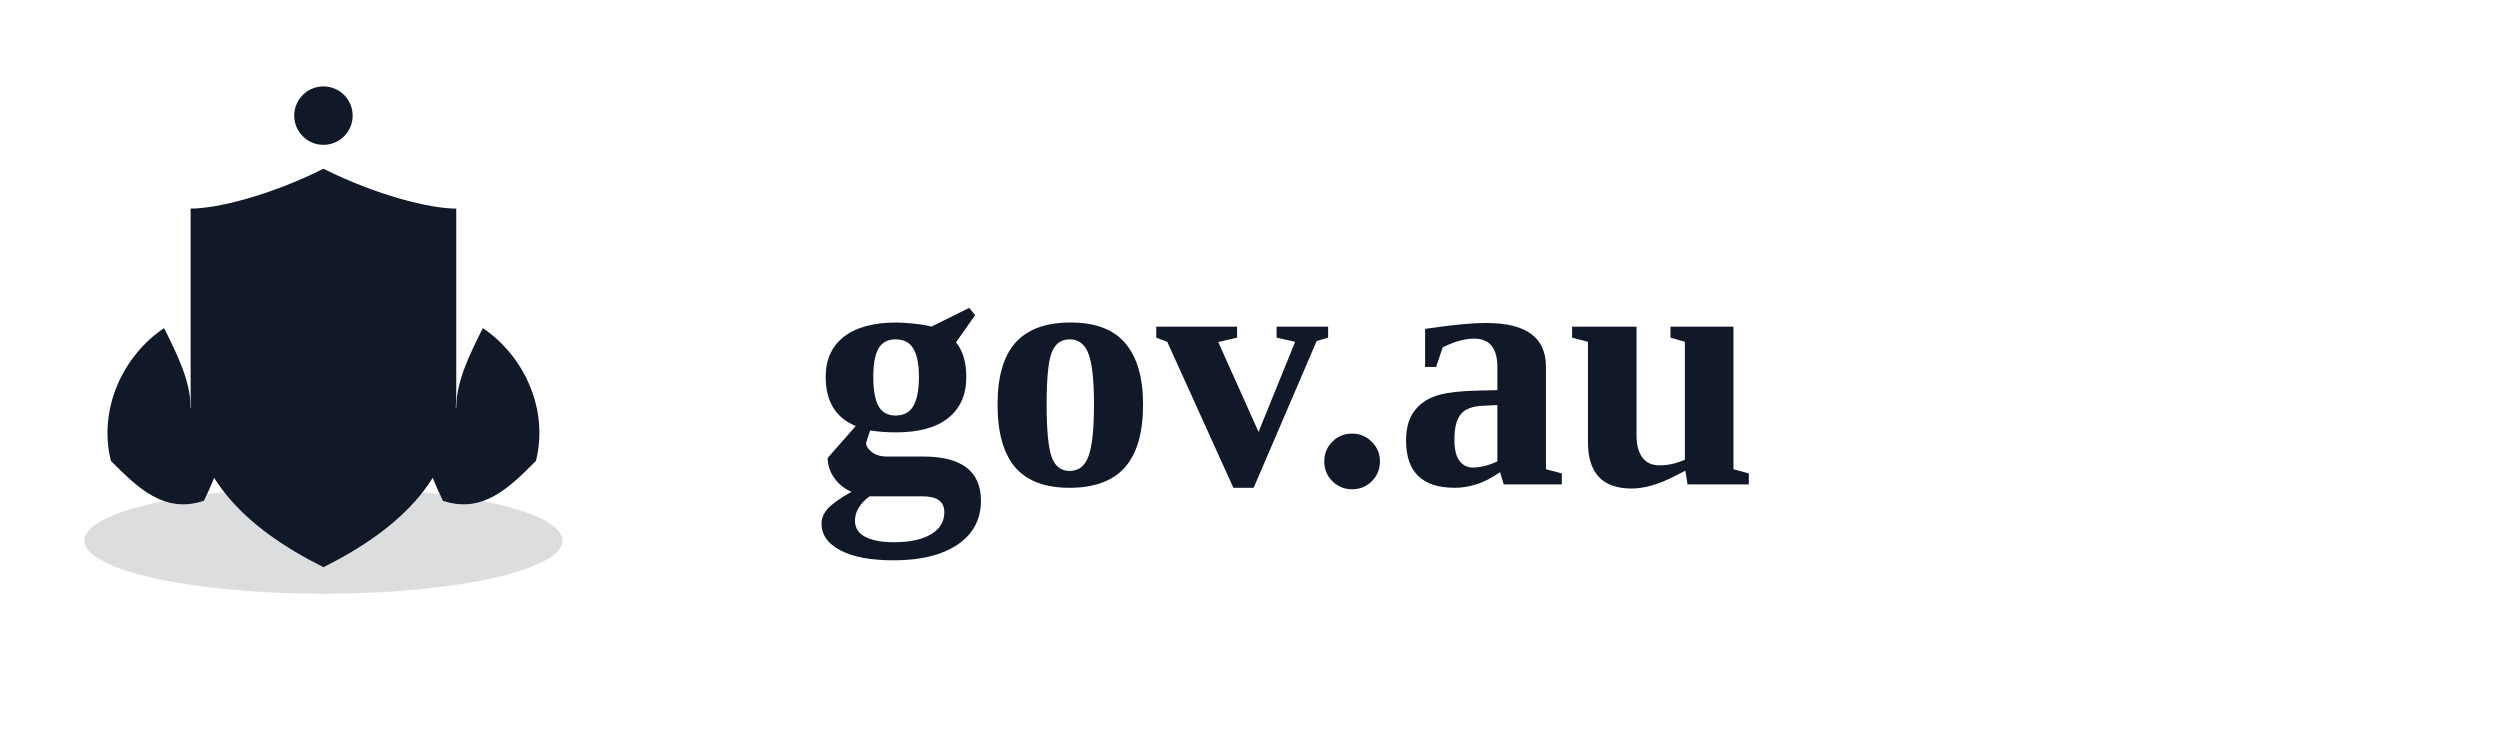
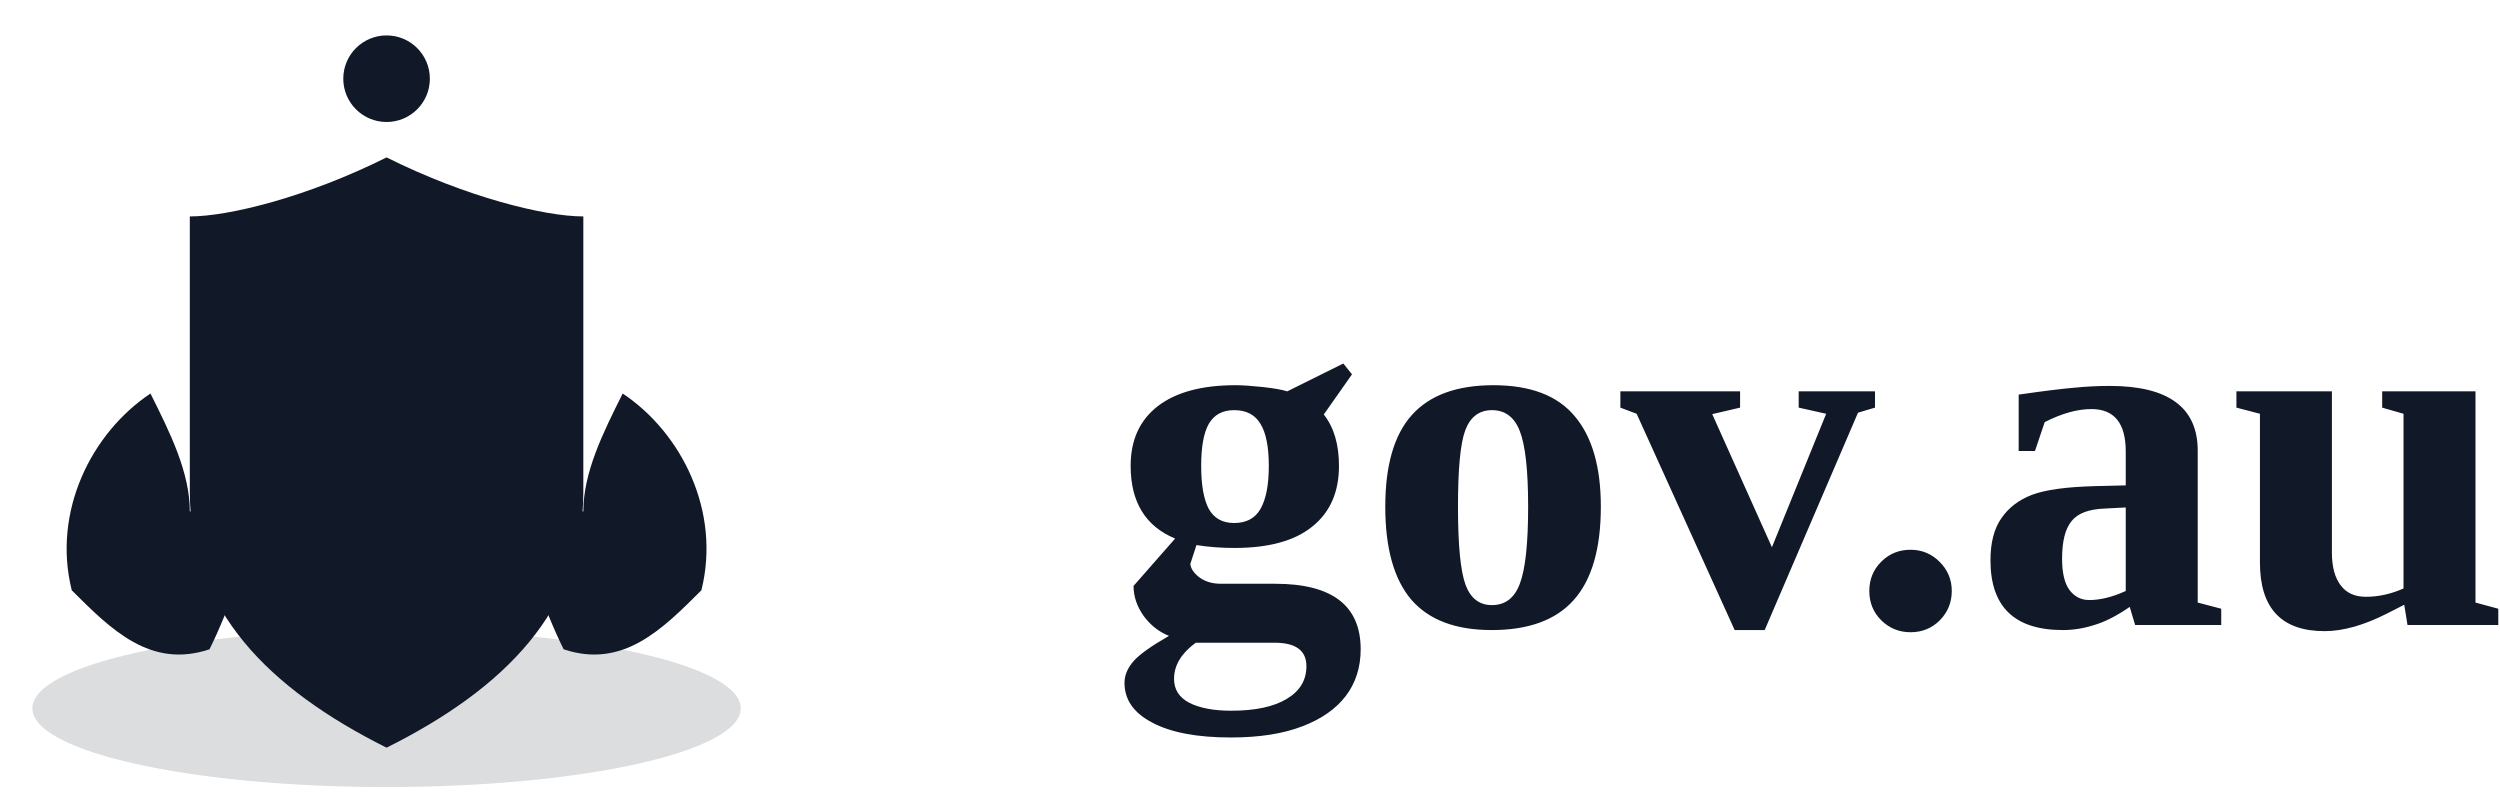
- <svg xmlns="http://www.w3.org/2000/svg" viewBox="0 0 160 48" fill="none" role="img" aria-label="gov.au">
+ <svg xmlns="http://www.w3.org/2000/svg" viewBox="4 4 108 35" fill="none" role="img" aria-label="gov.au">
  <g fill="#111827" transform="translate(2,4) scale(0.85)">
    <ellipse cx="22" cy="36" rx="18" ry="4" opacity="0.15" />
    <path d="M22 8c4 2 8 3 10 3v14c0 6-4 10-10 13-6-3-10-7-10-13V11c2 0 6-1 10-3z" />
    <path d="M6 30c-1-4 1-8 4-10 1 2 2 4 2 6l4-1c-1 3-2 6-3 8-3 1-5-1-7-3z" />
    <path d="M38 30c1-4-1-8-4-10-1 2-2 4-2 6l-4-1c1 3 2 6 3 8 3 1 5-1 7-3z" />
    <circle cx="22" cy="4" r="2.2" />
  </g>
  <text x="52" y="31" fill="#111827" font-family="Georgia, 'Times New Roman', serif" font-size="22" font-weight="600">gov.au</text>
</svg>
